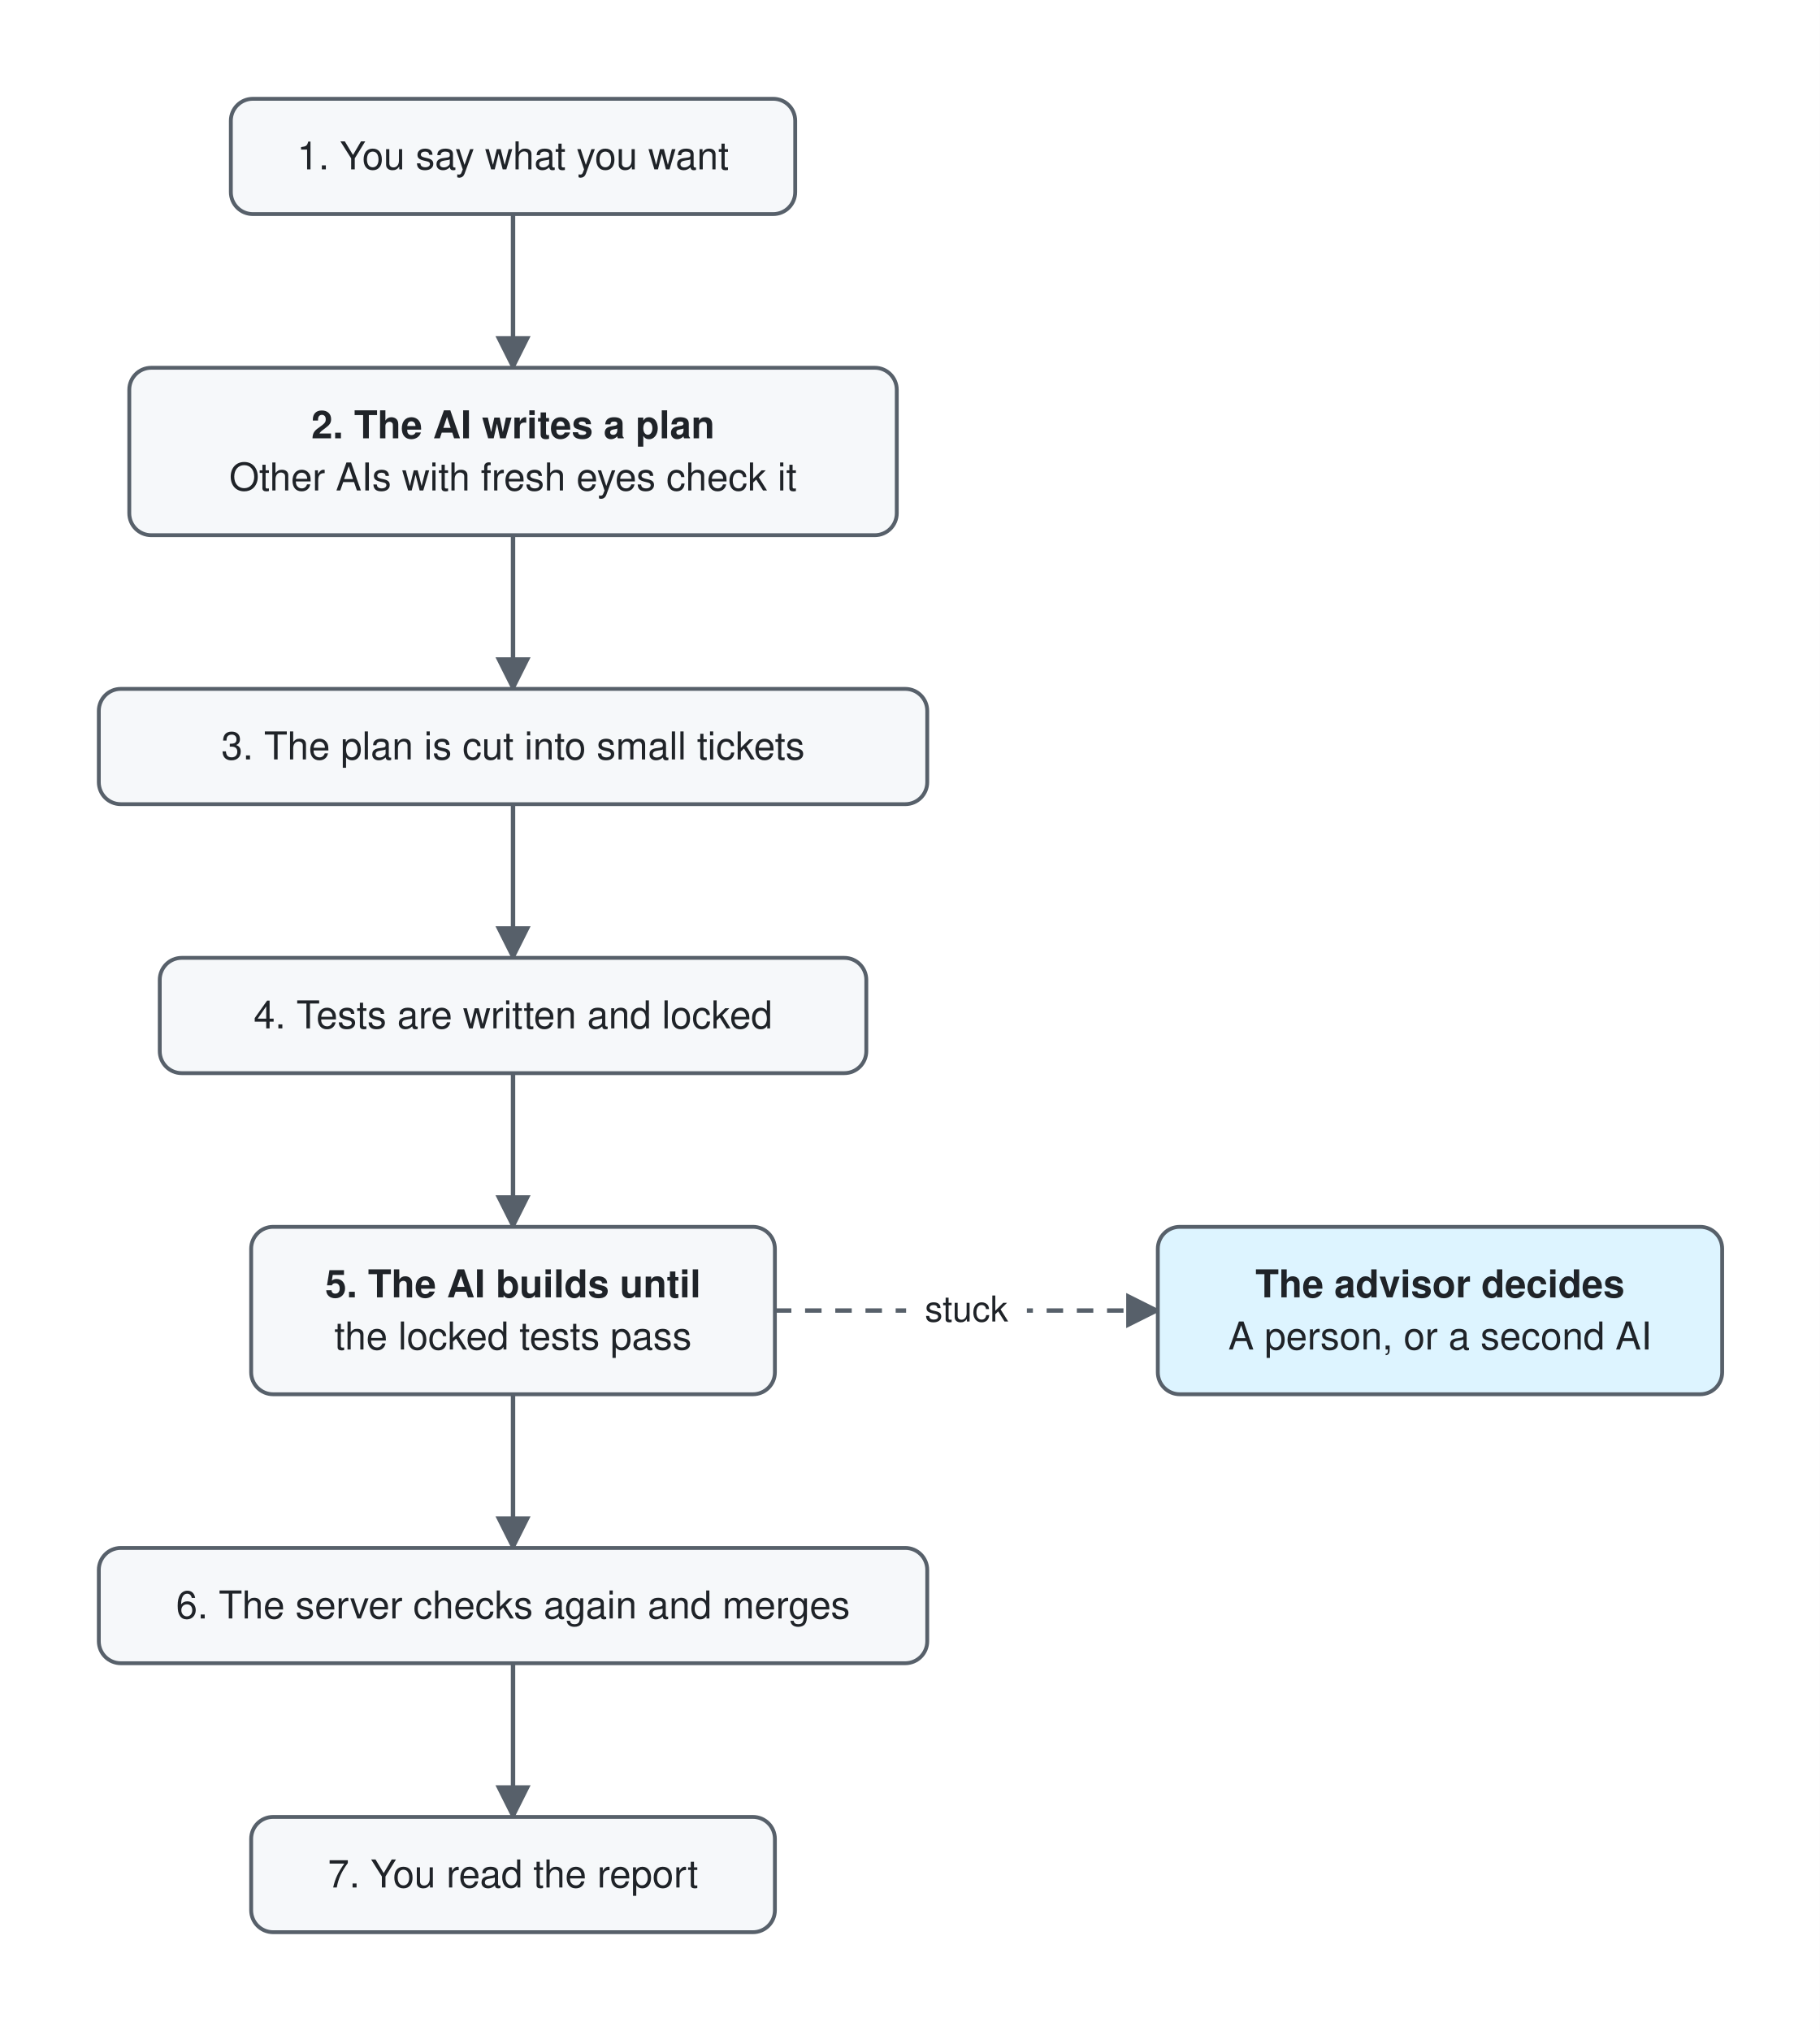
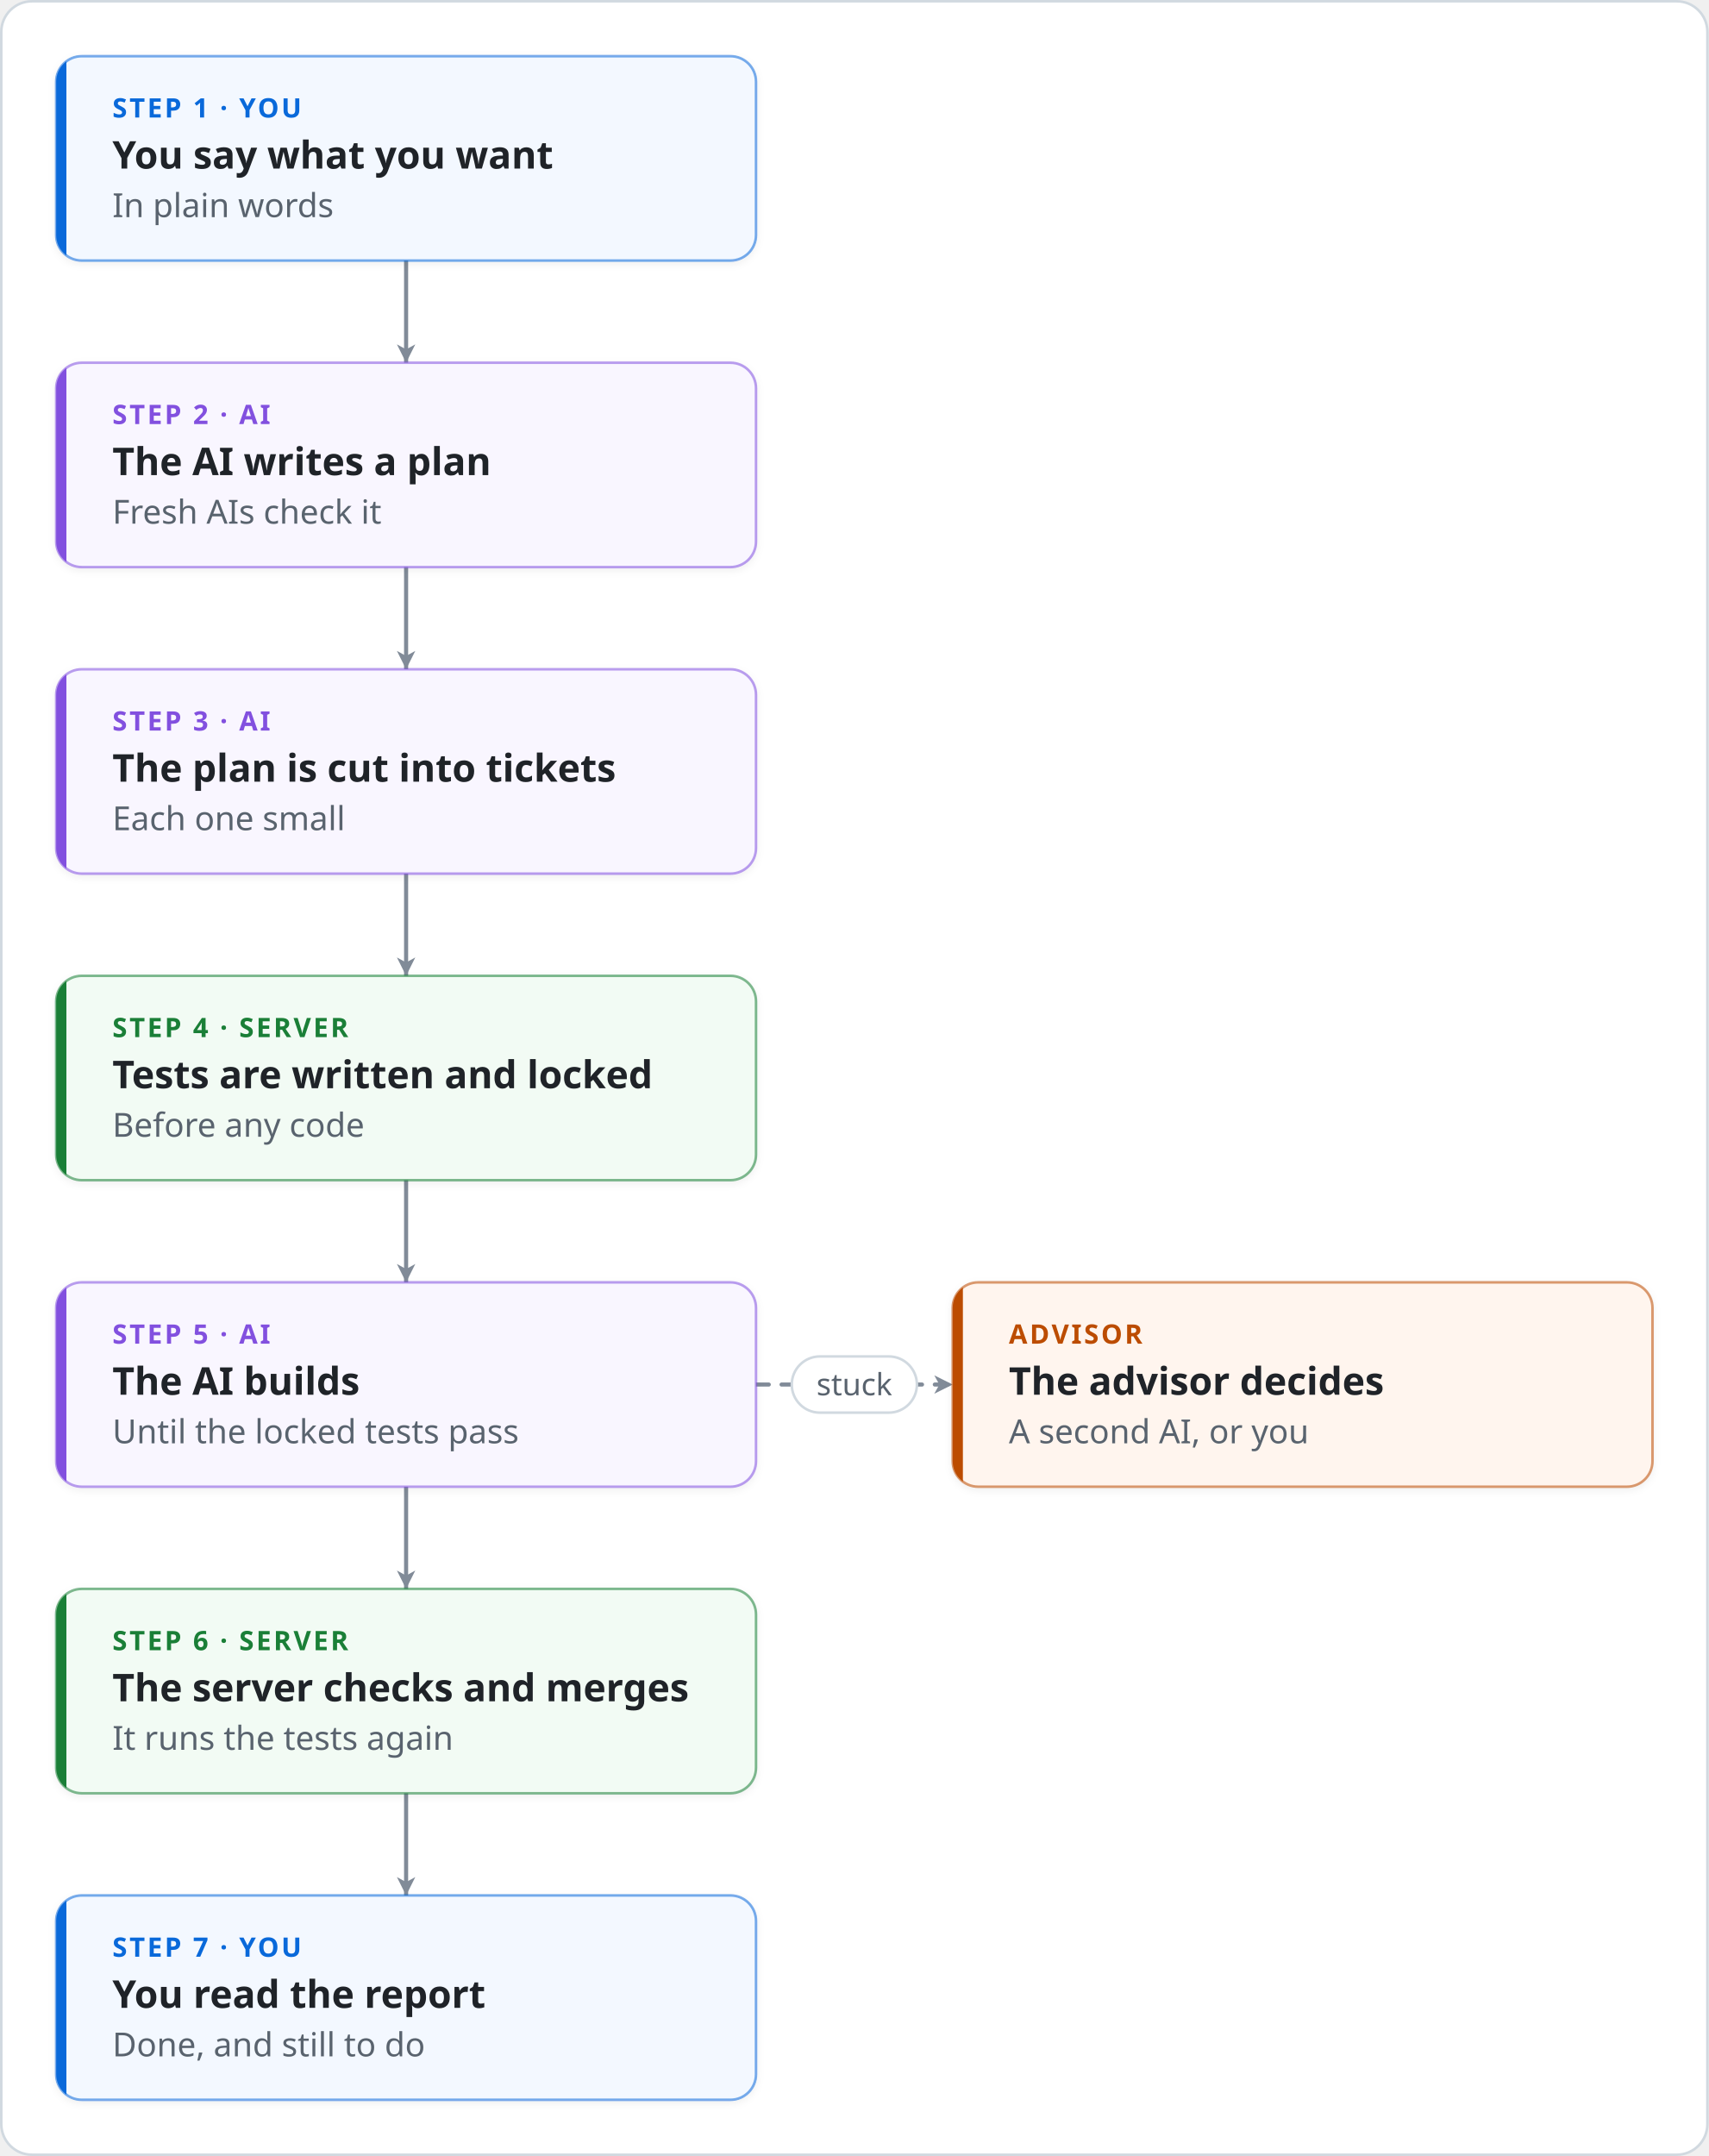
- <svg xmlns="http://www.w3.org/2000/svg" viewBox="-12 -12 663 740" width="663" height="740" role="img" aria-labelledby="title desc" font-family="-apple-system, BlinkMacSystemFont, 'Segoe UI', Helvetica, Arial, sans-serif" font-size="14">
+ <svg xmlns="http://www.w3.org/2000/svg" viewBox="-22 -22 669 844" width="669" height="844" role="img" aria-labelledby="title desc" font-family="-apple-system, BlinkMacSystemFont, 'Segoe UI', 'Noto Sans', Helvetica, Arial, sans-serif">
  <defs>
-     <marker id="arrow" viewBox="0 0 10 10" refX="9" refY="5" markerWidth="8" markerHeight="8" orient="auto-start-reverse">
-       <path d="M0,0 L10,5 L0,10 z" fill="#57606a" />
+     <marker id="arrow-plain" viewBox="0 0 10 10" refX="9" refY="5" markerWidth="9" markerHeight="9" markerUnits="userSpaceOnUse" orient="auto-start-reverse">
+       <path d="M1,1 L9,5 L1,9 L3.2,5 z" fill="#818b98" />
    </marker>
+     <marker id="arrow-fail" viewBox="0 0 10 10" refX="9" refY="5" markerWidth="9" markerHeight="9" markerUnits="userSpaceOnUse" orient="auto-start-reverse">
+       <path d="M1,1 L9,5 L1,9 L3.2,5 z" fill="#cf222e" />
+     </marker>
+     <marker id="arrow-pass" viewBox="0 0 10 10" refX="9" refY="5" markerWidth="9" markerHeight="9" markerUnits="userSpaceOnUse" orient="auto-start-reverse">
+       <path d="M1,1 L9,5 L1,9 L3.2,5 z" fill="#1a7f37" />
+     </marker>
+     <filter id="shadow" x="-10%" y="-10%" width="120%" height="140%">
+       <feDropShadow dx="0" dy="1" stdDeviation="1.6" flood-color="#1f2328" flood-opacity="0.07" />
+     </filter>
  </defs>
-   <rect x="-12" y="-12" width="663" height="740" fill="#ffffff" />
-   <line x1="174.9" y1="66.0" x2="174.9" y2="122.0" stroke="#57606a" stroke-width="1.6" marker-end="url(#arrow)" />
-   <line x1="174.9" y1="183.0" x2="174.9" y2="239.0" stroke="#57606a" stroke-width="1.6" marker-end="url(#arrow)" />
-   <line x1="174.9" y1="281.0" x2="174.9" y2="337.0" stroke="#57606a" stroke-width="1.6" marker-end="url(#arrow)" />
-   <line x1="174.9" y1="379.0" x2="174.9" y2="435.0" stroke="#57606a" stroke-width="1.6" marker-end="url(#arrow)" />
-   <line x1="174.9" y1="496.0" x2="174.9" y2="552.0" stroke="#57606a" stroke-width="1.6" marker-end="url(#arrow)" />
-   <line x1="174.9" y1="594.0" x2="174.9" y2="650.0" stroke="#57606a" stroke-width="1.6" marker-end="url(#arrow)" />
-   <line x1="270.3" y1="465.5" x2="409.8" y2="465.5" stroke="#57606a" stroke-width="1.6" stroke-dasharray="6 5" marker-end="url(#arrow)" />
-   <rect x="318.1" y="454.5" width="44.0" height="20" rx="4" fill="#ffffff" />
-   <text x="340.1" y="469.5" text-anchor="middle" font-size="13" fill="#1f2328">stuck</text>
-   <rect x="72.1" y="24.0" width="205.6" height="42.0" rx="8" fill="#f6f8fa" stroke="#57606a" stroke-width="1.4" />
-   <text x="174.9" y="49.7" text-anchor="middle" fill="#1f2328">1. You say what you want</text>
-   <rect x="35.1" y="122.0" width="279.6" height="61.0" rx="8" fill="#f6f8fa" stroke="#57606a" stroke-width="1.4" />
-   <text x="174.9" y="147.7" text-anchor="middle" fill="#1f2328" font-weight="600">2. The AI writes a plan</text>
-   <text x="174.9" y="166.7" text-anchor="middle" fill="#1f2328">Other AIs with fresh eyes check it</text>
-   <rect x="24.0" y="239.0" width="301.8" height="42.0" rx="8" fill="#f6f8fa" stroke="#57606a" stroke-width="1.4" />
-   <text x="174.9" y="264.7" text-anchor="middle" fill="#1f2328">3. The plan is cut into small tickets</text>
-   <rect x="46.2" y="337.0" width="257.4" height="42.0" rx="8" fill="#f6f8fa" stroke="#57606a" stroke-width="1.4" />
-   <text x="174.9" y="362.7" text-anchor="middle" fill="#1f2328">4. Tests are written and locked</text>
-   <rect x="79.5" y="435.0" width="190.8" height="61.0" rx="8" fill="#f6f8fa" stroke="#57606a" stroke-width="1.4" />
-   <text x="174.9" y="460.7" text-anchor="middle" fill="#1f2328" font-weight="600">5. The AI builds until</text>
-   <text x="174.9" y="479.7" text-anchor="middle" fill="#1f2328">the locked tests pass</text>
-   <rect x="24.0" y="552.0" width="301.8" height="42.0" rx="8" fill="#f6f8fa" stroke="#57606a" stroke-width="1.4" />
-   <text x="174.9" y="577.7" text-anchor="middle" fill="#1f2328">6. The server checks again and merges</text>
-   <rect x="79.5" y="650.0" width="190.8" height="42.0" rx="8" fill="#f6f8fa" stroke="#57606a" stroke-width="1.4" />
-   <text x="174.9" y="675.7" text-anchor="middle" fill="#1f2328">7. You read the report</text>
-   <rect x="409.8" y="435.0" width="205.6" height="61.0" rx="8" fill="#ddf4ff" stroke="#57606a" stroke-width="1.4" />
-   <text x="512.6" y="460.7" text-anchor="middle" fill="#1f2328" font-weight="600">The advisor decides</text>
-   <text x="512.6" y="479.7" text-anchor="middle" fill="#1f2328">A person, or a second AI</text>
+   <rect x="-21.5" y="-21.5" width="668" height="843" rx="12" fill="#ffffff" stroke="#d1d9e0" />
+   <path d="M137.0,80.0 L137.0,120.0" fill="none" stroke="#818b98" stroke-width="1.6" stroke-linecap="round" stroke-linejoin="round" marker-end="url(#arrow-plain)" />
+   <path d="M137.0,200.0 L137.0,240.0" fill="none" stroke="#818b98" stroke-width="1.6" stroke-linecap="round" stroke-linejoin="round" marker-end="url(#arrow-plain)" />
+   <path d="M137.0,320.0 L137.0,360.0" fill="none" stroke="#818b98" stroke-width="1.6" stroke-linecap="round" stroke-linejoin="round" marker-end="url(#arrow-plain)" />
+   <path d="M137.0,440.0 L137.0,480.0" fill="none" stroke="#818b98" stroke-width="1.6" stroke-linecap="round" stroke-linejoin="round" marker-end="url(#arrow-plain)" />
+   <path d="M137.0,560.0 L137.0,600.0" fill="none" stroke="#818b98" stroke-width="1.6" stroke-linecap="round" stroke-linejoin="round" marker-end="url(#arrow-plain)" />
+   <path d="M137.0,680.0 L137.0,720.0" fill="none" stroke="#818b98" stroke-width="1.6" stroke-linecap="round" stroke-linejoin="round" marker-end="url(#arrow-plain)" />
+   <path d="M274.0,520.0 L351.0,520.0" fill="none" stroke="#818b98" stroke-width="1.6" stroke-linecap="round" stroke-linejoin="round" stroke-dasharray="5 5" marker-end="url(#arrow-plain)" />
+   <rect x="0.0" y="0.0" width="274.0" height="80.0" rx="10" fill="#f3f8ff" stroke="#0969da" stroke-opacity="0.55" stroke-width="1" filter="url(#shadow)" />
+   <clipPath id="clip0">
+     <rect x="0.0" y="0.0" width="274.0" height="80.0" rx="10" />
+   </clipPath>
+   <rect x="0.0" y="0.0" width="4" height="80.0" fill="#0969da" clip-path="url(#clip0)" />
+   <text x="22.0" y="24.0" font-size="10.5" font-weight="700" letter-spacing="0.9" fill="#0969da">STEP 1 · YOU</text>
+   <text x="22.0" y="44.0" font-size="15" font-weight="600" fill="#1f2328">You say what you want</text>
+   <text x="22.0" y="63.0" font-size="13" fill="#59636e">In plain words</text>
+   <rect x="0.0" y="120.0" width="274.0" height="80.0" rx="10" fill="#f9f6ff" stroke="#8250df" stroke-opacity="0.55" stroke-width="1" filter="url(#shadow)" />
+   <clipPath id="clip1">
+     <rect x="0.0" y="120.0" width="274.0" height="80.0" rx="10" />
+   </clipPath>
+   <rect x="0.0" y="120.0" width="4" height="80.0" fill="#8250df" clip-path="url(#clip1)" />
+   <text x="22.0" y="144.0" font-size="10.5" font-weight="700" letter-spacing="0.9" fill="#8250df">STEP 2 · AI</text>
+   <text x="22.0" y="164.0" font-size="15" font-weight="600" fill="#1f2328">The AI writes a plan</text>
+   <text x="22.0" y="183.0" font-size="13" fill="#59636e">Fresh AIs check it</text>
+   <rect x="0.0" y="240.0" width="274.0" height="80.0" rx="10" fill="#f9f6ff" stroke="#8250df" stroke-opacity="0.55" stroke-width="1" filter="url(#shadow)" />
+   <clipPath id="clip2">
+     <rect x="0.0" y="240.0" width="274.0" height="80.0" rx="10" />
+   </clipPath>
+   <rect x="0.0" y="240.0" width="4" height="80.0" fill="#8250df" clip-path="url(#clip2)" />
+   <text x="22.0" y="264.0" font-size="10.5" font-weight="700" letter-spacing="0.9" fill="#8250df">STEP 3 · AI</text>
+   <text x="22.0" y="284.0" font-size="15" font-weight="600" fill="#1f2328">The plan is cut into tickets</text>
+   <text x="22.0" y="303.0" font-size="13" fill="#59636e">Each one small</text>
+   <rect x="0.0" y="360.0" width="274.0" height="80.0" rx="10" fill="#f2fbf4" stroke="#1a7f37" stroke-opacity="0.55" stroke-width="1" filter="url(#shadow)" />
+   <clipPath id="clip3">
+     <rect x="0.0" y="360.0" width="274.0" height="80.0" rx="10" />
+   </clipPath>
+   <rect x="0.0" y="360.0" width="4" height="80.0" fill="#1a7f37" clip-path="url(#clip3)" />
+   <text x="22.0" y="384.0" font-size="10.5" font-weight="700" letter-spacing="0.9" fill="#1a7f37">STEP 4 · SERVER</text>
+   <text x="22.0" y="404.0" font-size="15" font-weight="600" fill="#1f2328">Tests are written and locked</text>
+   <text x="22.0" y="423.0" font-size="13" fill="#59636e">Before any code</text>
+   <rect x="0.0" y="480.0" width="274.0" height="80.0" rx="10" fill="#f9f6ff" stroke="#8250df" stroke-opacity="0.55" stroke-width="1" filter="url(#shadow)" />
+   <clipPath id="clip4">
+     <rect x="0.0" y="480.0" width="274.0" height="80.0" rx="10" />
+   </clipPath>
+   <rect x="0.0" y="480.0" width="4" height="80.0" fill="#8250df" clip-path="url(#clip4)" />
+   <text x="22.0" y="504.0" font-size="10.5" font-weight="700" letter-spacing="0.9" fill="#8250df">STEP 5 · AI</text>
+   <text x="22.0" y="524.0" font-size="15" font-weight="600" fill="#1f2328">The AI builds</text>
+   <text x="22.0" y="543.0" font-size="13" fill="#59636e">Until the locked tests pass</text>
+   <rect x="0.0" y="600.0" width="274.0" height="80.0" rx="10" fill="#f2fbf4" stroke="#1a7f37" stroke-opacity="0.55" stroke-width="1" filter="url(#shadow)" />
+   <clipPath id="clip5">
+     <rect x="0.0" y="600.0" width="274.0" height="80.0" rx="10" />
+   </clipPath>
+   <rect x="0.0" y="600.0" width="4" height="80.0" fill="#1a7f37" clip-path="url(#clip5)" />
+   <text x="22.0" y="624.0" font-size="10.5" font-weight="700" letter-spacing="0.9" fill="#1a7f37">STEP 6 · SERVER</text>
+   <text x="22.0" y="644.0" font-size="15" font-weight="600" fill="#1f2328">The server checks and merges</text>
+   <text x="22.0" y="663.0" font-size="13" fill="#59636e">It runs the tests again</text>
+   <rect x="0.0" y="720.0" width="274.0" height="80.0" rx="10" fill="#f3f8ff" stroke="#0969da" stroke-opacity="0.55" stroke-width="1" filter="url(#shadow)" />
+   <clipPath id="clip6">
+     <rect x="0.0" y="720.0" width="274.0" height="80.0" rx="10" />
+   </clipPath>
+   <rect x="0.0" y="720.0" width="4" height="80.0" fill="#0969da" clip-path="url(#clip6)" />
+   <text x="22.0" y="744.0" font-size="10.5" font-weight="700" letter-spacing="0.9" fill="#0969da">STEP 7 · YOU</text>
+   <text x="22.0" y="764.0" font-size="15" font-weight="600" fill="#1f2328">You read the report</text>
+   <text x="22.0" y="783.0" font-size="13" fill="#59636e">Done, and still to do</text>
+   <rect x="351.0" y="480.0" width="274.0" height="80.0" rx="10" fill="#fff5ee" stroke="#bc4c00" stroke-opacity="0.55" stroke-width="1" filter="url(#shadow)" />
+   <clipPath id="clip7">
+     <rect x="351.0" y="480.0" width="274.0" height="80.0" rx="10" />
+   </clipPath>
+   <rect x="351.0" y="480.0" width="4" height="80.0" fill="#bc4c00" clip-path="url(#clip7)" />
+   <text x="373.0" y="504.0" font-size="10.5" font-weight="700" letter-spacing="0.9" fill="#bc4c00">ADVISOR</text>
+   <text x="373.0" y="524.0" font-size="15" font-weight="600" fill="#1f2328">The advisor decides</text>
+   <text x="373.0" y="543.0" font-size="13" fill="#59636e">A second AI, or you</text>
+   <rect x="288.0" y="509.0" width="49.0" height="22" rx="11.0" fill="#ffffff" stroke="#d1d9e0" stroke-width="1" />
+   <text x="312.5" y="524.2" text-anchor="middle" font-size="12" font-weight="500" fill="#59636e">stuck</text>
</svg>
